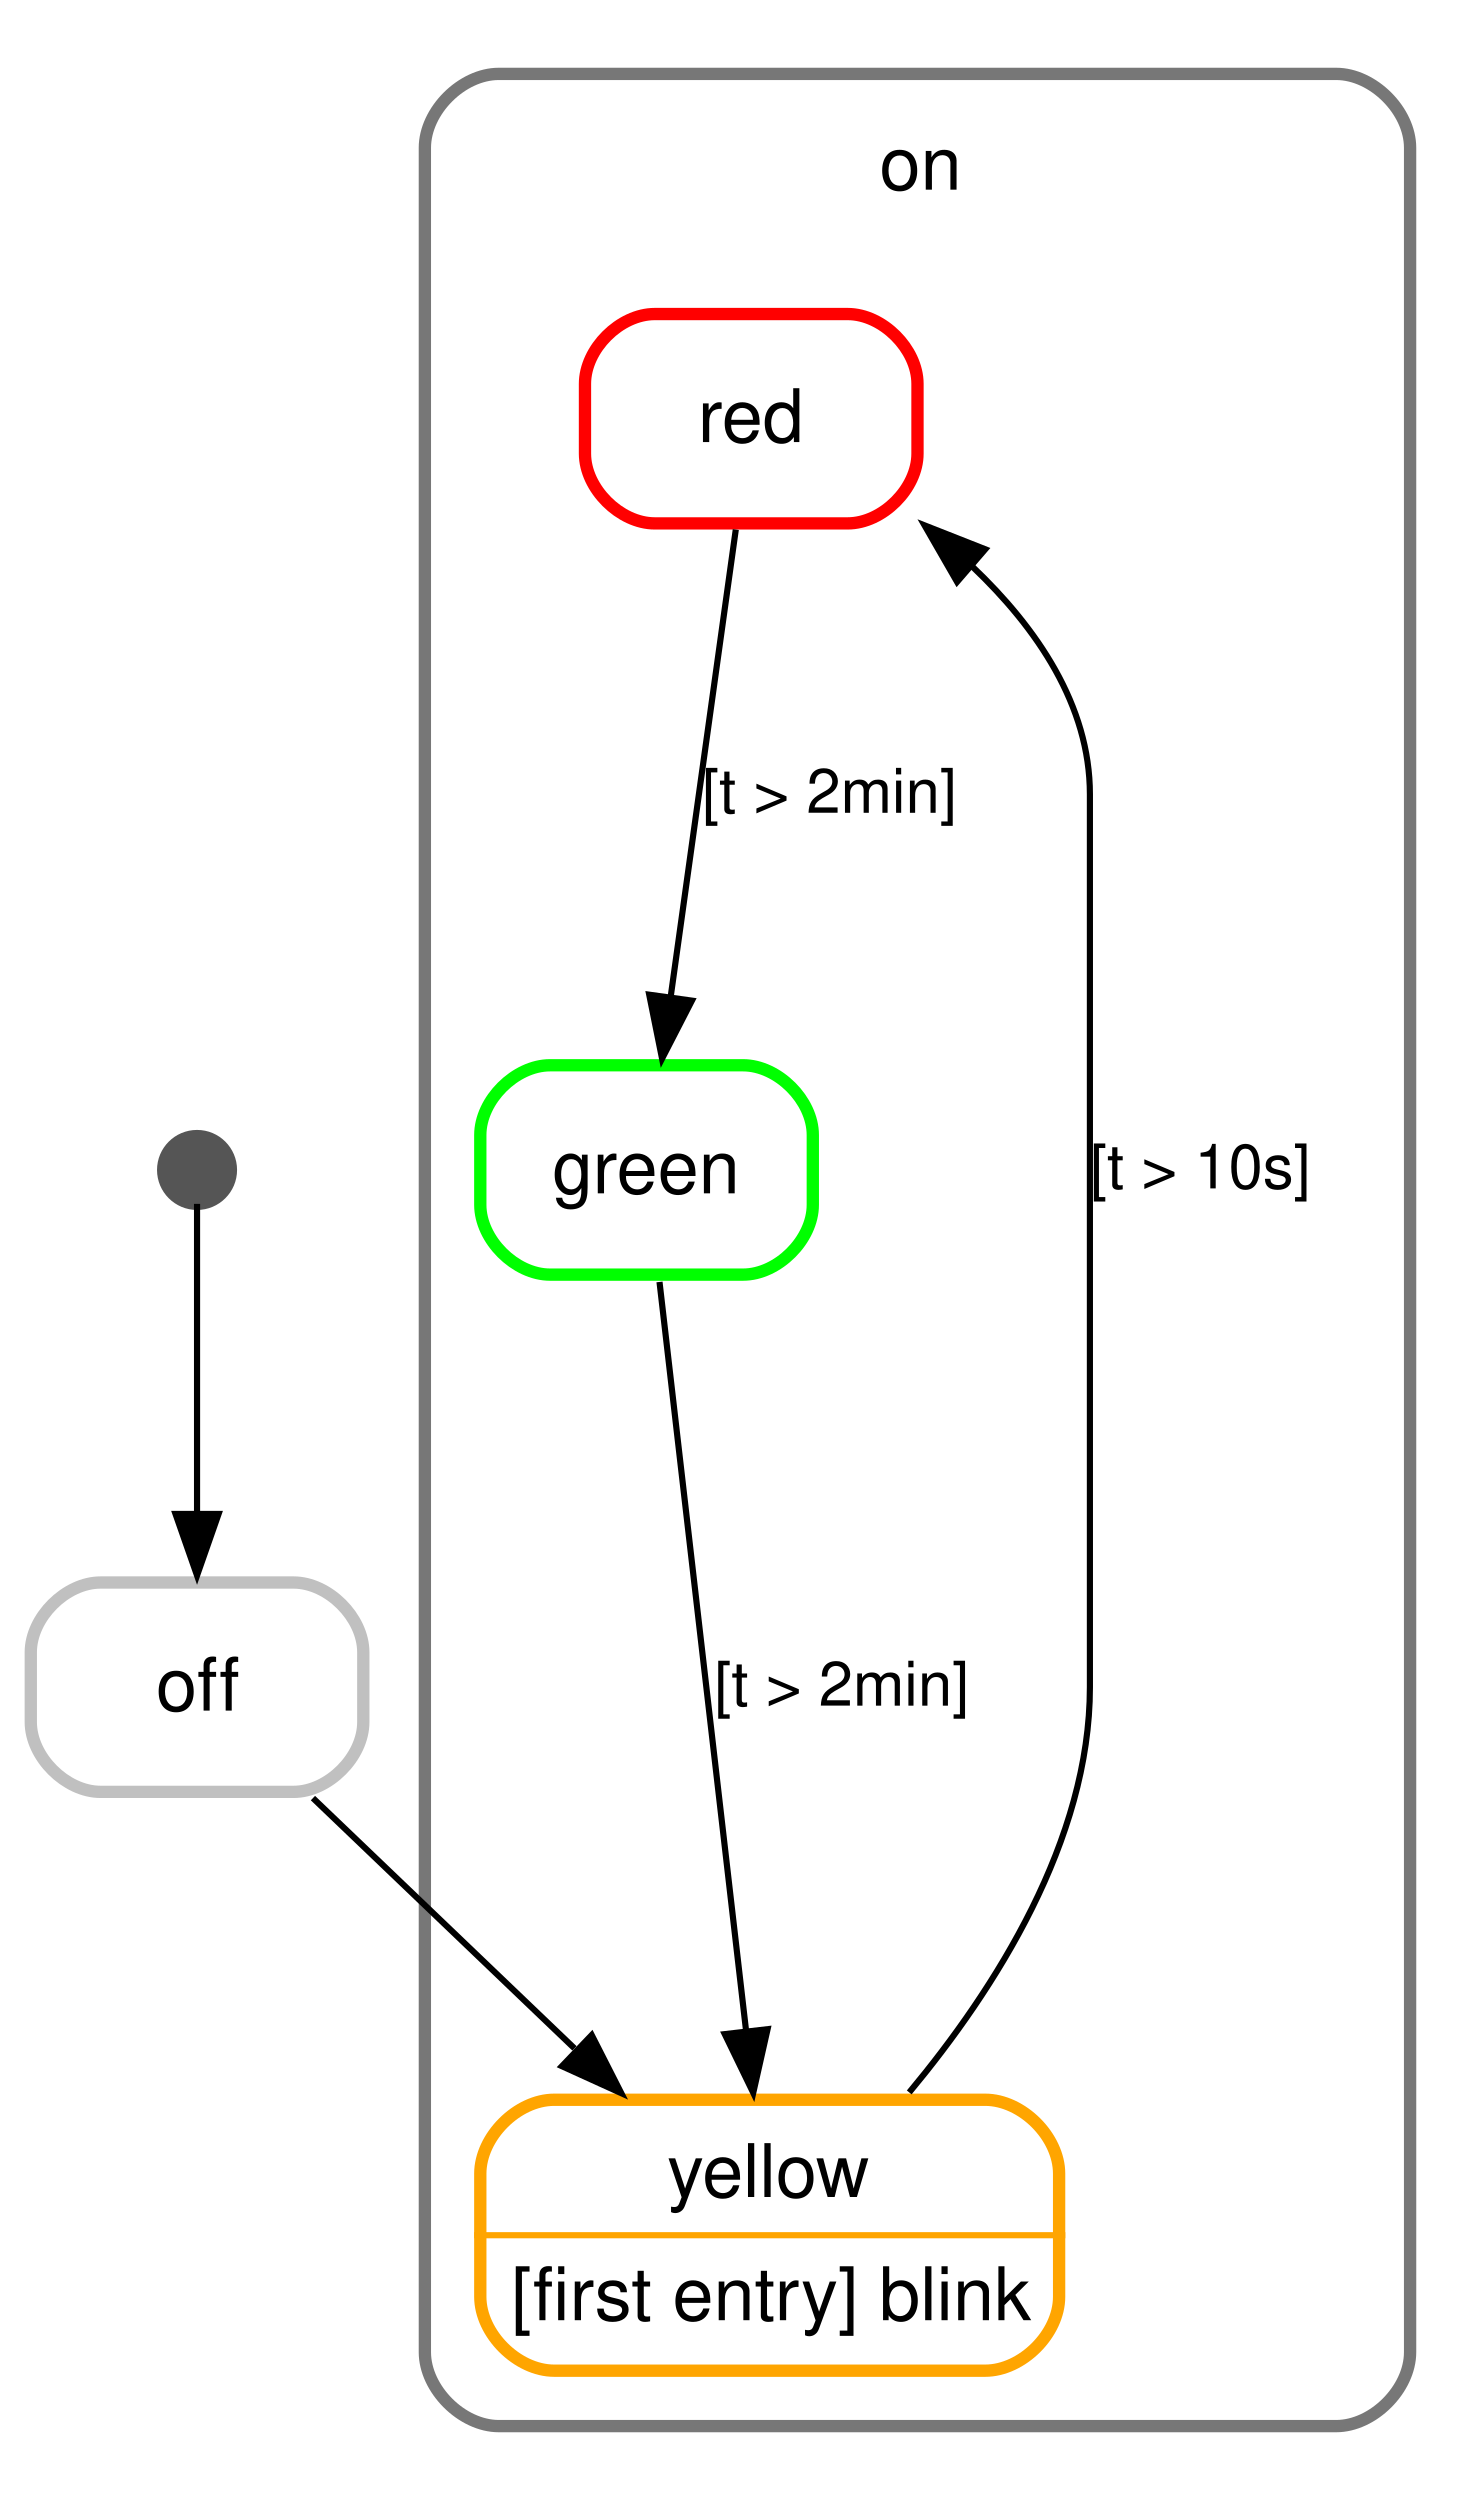
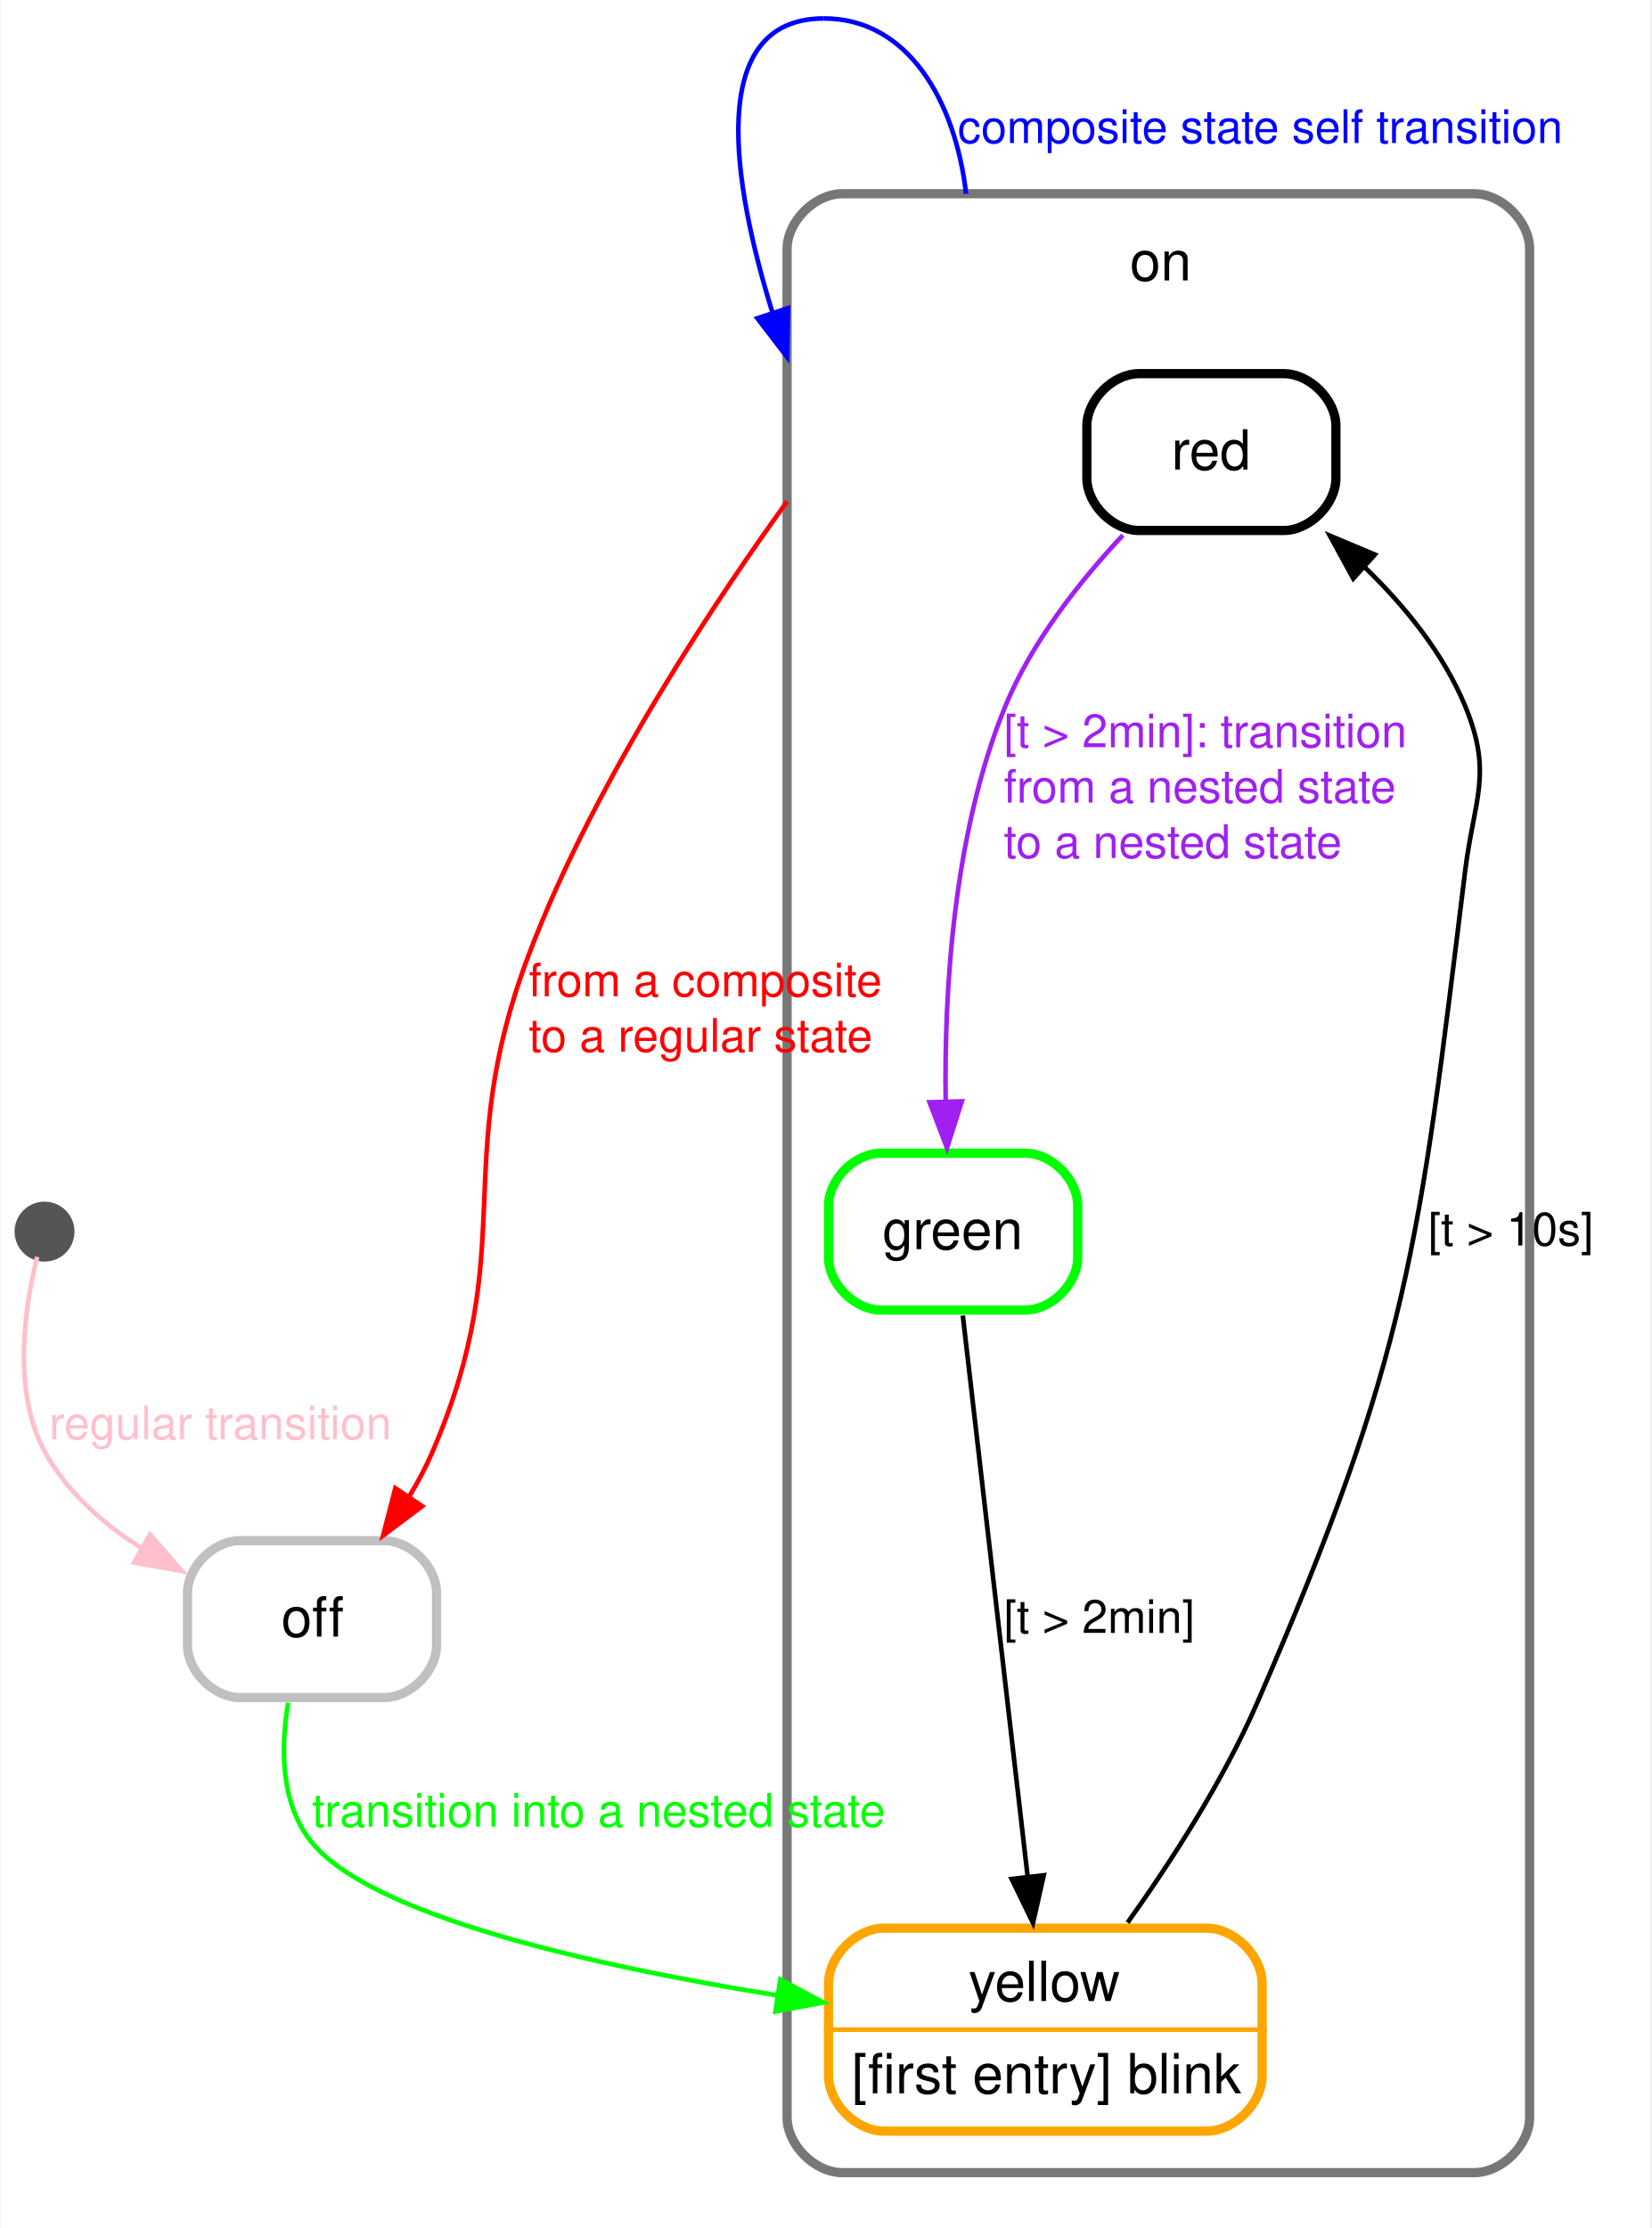
- <svg xmlns="http://www.w3.org/2000/svg" width="241pt" height="406pt" viewBox="0.00 0.00 241.00 406.00">
-   <g id="graph0" class="graph" transform="scale(1 1) rotate(0) translate(4 402)">
-     <polygon fill="#ffffff" stroke="transparent" points="-4,4 -4,-402 237,-402 237,4 -4,4" />
+ <svg xmlns="http://www.w3.org/2000/svg" width="358pt" height="483pt" viewBox="0.00 0.00 357.69 483.00">
+   <g id="graph0" class="graph" transform="scale(1 1) rotate(0) translate(4 479)">
+     <polygon fill="#ffffff" stroke="transparent" points="-4,4 -4,-479 353.689,-479 353.689,4 -4,4" />
    <g id="clust1" class="cluster">
-       <path fill="none" stroke="#777777" stroke-width="2" d="M77,-8C77,-8 213,-8 213,-8 219,-8 225,-14 225,-20 225,-20 225,-378 225,-378 225,-384 219,-390 213,-390 213,-390 77,-390 77,-390 71,-390 65,-384 65,-378 65,-378 65,-20 65,-20 65,-14 71,-8 77,-8" />
-       <text text-anchor="start" x="138.829" y="-371.2" font-family="Helvetica,sans-Serif" font-size="12.00" fill="#000000">on</text>
+       <path fill="none" stroke="#777777" stroke-width="2" d="M178.5,-8C178.5,-8 315.5,-8 315.5,-8 321.5,-8 327.5,-14 327.5,-20 327.5,-20 327.5,-425 327.5,-425 327.5,-431 321.5,-437 315.5,-437 315.5,-437 178.5,-437 178.5,-437 172.5,-437 166.5,-431 166.5,-425 166.5,-425 166.5,-20 166.5,-20 166.5,-14 172.5,-8 178.5,-8" />
+       <text text-anchor="start" x="240.829" y="-418.2" font-family="Helvetica,sans-Serif" font-size="12.00" fill="#000000">on</text>
    </g>
    <g id="node1" class="node">
-       <ellipse fill="#555555" stroke="#555555" stroke-width="2" cx="28" cy="-212" rx="5.5" ry="5.5" />
+       <ellipse fill="#555555" stroke="#555555" stroke-width="2" cx="5.5" cy="-212" rx="5.5" ry="5.5" />
    </g>
    <g id="node2" class="node">
-       <polygon fill="#ffffff" stroke="transparent" stroke-width="2" points="56,-146 0,-146 0,-110 56,-110 56,-146" />
-       <text text-anchor="start" x="21.33" y="-124.2" font-family="Helvetica,sans-Serif" font-size="12.00" fill="#000000">off</text>
-       <path fill="none" stroke="#c0c0c0" stroke-width="2" d="M12.333,-111C12.333,-111 43.667,-111 43.667,-111 49.333,-111 55,-116.667 55,-122.333 55,-122.333 55,-133.667 55,-133.667 55,-139.333 49.333,-145 43.667,-145 43.667,-145 12.333,-145 12.333,-145 6.667,-145 1,-139.333 1,-133.667 1,-133.667 1,-122.333 1,-122.333 1,-116.667 6.667,-111 12.333,-111" />
+       <polygon fill="#ffffff" stroke="transparent" stroke-width="2" points="91.5,-146 35.5,-146 35.5,-110 91.5,-110 91.5,-146" />
+       <text text-anchor="start" x="56.83" y="-124.2" font-family="Helvetica,sans-Serif" font-size="12.00" fill="#000000">off</text>
+       <path fill="none" stroke="#c0c0c0" stroke-width="2" d="M47.833,-111C47.833,-111 79.167,-111 79.167,-111 84.833,-111 90.5,-116.667 90.5,-122.333 90.5,-122.333 90.5,-133.667 90.5,-133.667 90.5,-139.333 84.833,-145 79.167,-145 79.167,-145 47.833,-145 47.833,-145 42.167,-145 36.5,-139.333 36.5,-133.667 36.5,-133.667 36.5,-122.333 36.5,-122.333 36.5,-116.667 42.167,-111 47.833,-111" />
    </g>
    <g id="edge1" class="edge">
-       <path fill="none" stroke="#000000" d="M28,-206.488C28,-196.42 28,-174.416 28,-156.262" />
-       <polygon fill="#000000" stroke="#000000" points="31.5,-156.136 28,-146.136 24.5,-156.136 31.5,-156.136" />
-       <text text-anchor="middle" x="29.39" y="-167" font-family="Helvetica,sans-Serif" font-size="10.00" fill="#000000"> </text>
+       <path fill="none" stroke="#ffc0cb" d="M3.921,-206.535C1.541,-197.155 -1.925,-177.681 5.71,-164 10.498,-155.42 18.27,-148.616 26.583,-143.34" />
+       <polygon fill="#ffc0cb" stroke="#ffc0cb" points="28.361,-146.356 35.34,-138.384 24.913,-140.264 28.361,-146.356" />
+       <text text-anchor="start" x="6.5" y="-167" font-family="Helvetica,sans-Serif" font-size="10.00" fill="#ffc0cb">regular transition   </text>
+     </g>
+     <g id="node6" class="node">
+       <polygon fill="#ffffff" stroke="transparent" stroke-width="2" points="270.5,-62 174.5,-62 174.5,-16 270.5,-16 270.5,-62" />
+       <text text-anchor="start" x="205.835" y="-45.2" font-family="Helvetica,sans-Serif" font-size="12.00" fill="#000000">yellow</text>
+       <text text-anchor="start" x="180.498" y="-25.2" font-family="Helvetica,sans-Serif" font-size="12.00" fill="#000000">[first entry] blink</text>
+       <polygon fill="#ffa500" stroke="#ffa500" points="174.5,-39 174.5,-39 270.5,-39 270.5,-39 174.5,-39" />
+       <path fill="none" stroke="#ffa500" stroke-width="2" d="M187.5,-17C187.5,-17 257.5,-17 257.5,-17 263.5,-17 269.5,-23 269.5,-29 269.5,-29 269.5,-49 269.5,-49 269.5,-55 263.5,-61 257.5,-61 257.5,-61 187.5,-61 187.5,-61 181.5,-61 175.5,-55 175.5,-49 175.5,-49 175.5,-29 175.5,-29 175.5,-23 181.5,-17 187.5,-17" />
+     </g>
+     <g id="edge2" class="edge">
+       <path fill="none" stroke="#00ff00" d="M58.328,-109.857C56.678,-100.056 56.686,-88.298 63.12,-80 75.668,-63.816 124.138,-52.901 164.366,-46.429" />
+       <polygon fill="#00ff00" stroke="#00ff00" points="165.042,-49.866 174.389,-44.878 163.972,-42.948 165.042,-49.866" />
+       <text text-anchor="start" x="63.5" y="-83" font-family="Helvetica,sans-Serif" font-size="10.00" fill="#00ff00">transition into a nested state   </text>
+     </g>
+     <g id="edge4" class="edge">
+       <path fill="none" stroke="#0000ff" d="M174.5,-475C148.547,-475 154.839,-438.725 163.329,-411.244" />
+       <polygon fill="#0000ff" stroke="#0000ff" points="166.701,-412.193 166.501,-401.6 160.051,-410.006 166.701,-412.193" />
+     </g>
+     <g id="edge5" class="edge">
+       <path fill="none" stroke="#ff0000" d="M166.504,-370.273C152.85,-351.416 125.101,-310.653 110.487,-272 93.194,-226.262 108.933,-208.87 89.5,-164 88.11,-160.79 86.395,-157.587 84.516,-154.489" />
+       <polygon fill="#ff0000" stroke="#ff0000" points="87.384,-152.482 78.912,-146.119 81.567,-156.376 87.384,-152.482" />
+       <text text-anchor="start" x="110.5" y="-263" font-family="Helvetica,sans-Serif" font-size="10.00" fill="#ff0000">from a composite   </text>
+       <text text-anchor="start" x="110.5" y="-251" font-family="Helvetica,sans-Serif" font-size="10.00" fill="#ff0000">to a regular state   </text>
+     </g>
+     <g id="edge3" class="edge">
+       <path fill="none" stroke="#0000ff" d="M205.318,-436.995C202.982,-457.143 192.709,-475 174.5,-475" />
+       <text text-anchor="start" x="203.5" y="-448" font-family="Helvetica,sans-Serif" font-size="10.00" fill="#0000ff">composite state self transition   </text>
    </g>
    <g id="node5" class="node">
-       <polygon fill="#ffffff" stroke="transparent" stroke-width="2" points="169,-62 73,-62 73,-16 169,-16 169,-62" />
-       <text text-anchor="start" x="104.335" y="-45.2" font-family="Helvetica,sans-Serif" font-size="12.00" fill="#000000">yellow</text>
-       <text text-anchor="start" x="78.998" y="-25.2" font-family="Helvetica,sans-Serif" font-size="12.00" fill="#000000">[first entry] blink</text>
-       <polygon fill="#ffa500" stroke="#ffa500" points="73,-39 73,-39 169,-39 169,-39 73,-39" />
-       <path fill="none" stroke="#ffa500" stroke-width="2" d="M86,-17C86,-17 156,-17 156,-17 162,-17 168,-23 168,-29 168,-29 168,-49 168,-49 168,-55 162,-61 156,-61 156,-61 86,-61 86,-61 80,-61 74,-55 74,-49 74,-49 74,-29 74,-29 74,-23 80,-17 86,-17" />
+       <polygon fill="#ffffff" stroke="transparent" stroke-width="2" points="286.5,-399 230.5,-399 230.5,-363 286.5,-363 286.5,-399" />
+       <text text-anchor="start" x="249.832" y="-377.2" font-family="Helvetica,sans-Serif" font-size="12.00" fill="#000000">red</text>
+       <path fill="none" stroke="#000000" stroke-width="2" d="M242.833,-364C242.833,-364 274.167,-364 274.167,-364 279.833,-364 285.5,-369.667 285.5,-375.333 285.5,-375.333 285.5,-386.667 285.5,-386.667 285.5,-392.333 279.833,-398 274.167,-398 274.167,-398 242.833,-398 242.833,-398 237.167,-398 231.5,-392.333 231.5,-386.667 231.5,-386.667 231.5,-375.333 231.5,-375.333 231.5,-369.667 237.167,-364 242.833,-364" />
    </g>
-     <g id="edge2" class="edge">
-       <path fill="none" stroke="#000000" d="M46.82,-109.99C59.001,-98.332 75.166,-82.862 89.296,-69.34" />
-       <polygon fill="#000000" stroke="#000000" points="92.094,-71.507 96.899,-62.064 87.254,-66.45 92.094,-71.507" />
-       <text text-anchor="middle" x="78.389" y="-83" font-family="Helvetica,sans-Serif" font-size="10.00" fill="#000000"> </text>
+     <g id="node7" class="node">
+       <polygon fill="#ffffff" stroke="transparent" stroke-width="2" points="230.5,-230 174.5,-230 174.5,-194 230.5,-194 230.5,-230" />
+       <text text-anchor="start" x="187.161" y="-208.2" font-family="Helvetica,sans-Serif" font-size="12.00" fill="#000000">green</text>
+       <path fill="none" stroke="#00ff00" stroke-width="2" d="M186.833,-195C186.833,-195 218.167,-195 218.167,-195 223.833,-195 229.5,-200.667 229.5,-206.333 229.5,-206.333 229.5,-217.667 229.5,-217.667 229.5,-223.333 223.833,-229 218.167,-229 218.167,-229 186.833,-229 186.833,-229 181.167,-229 175.5,-223.333 175.5,-217.667 175.5,-217.667 175.5,-206.333 175.5,-206.333 175.5,-200.667 181.167,-195 186.833,-195" />
    </g>
-     <g id="node4" class="node">
-       <polygon fill="#ffffff" stroke="transparent" stroke-width="2" points="146,-352 90,-352 90,-316 146,-316 146,-352" />
-       <text text-anchor="start" x="109.332" y="-330.2" font-family="Helvetica,sans-Serif" font-size="12.00" fill="#000000">red</text>
-       <path fill="none" stroke="#ff0000" stroke-width="2" d="M102.333,-317C102.333,-317 133.667,-317 133.667,-317 139.333,-317 145,-322.667 145,-328.333 145,-328.333 145,-339.667 145,-339.667 145,-345.333 139.333,-351 133.667,-351 133.667,-351 102.333,-351 102.333,-351 96.667,-351 91,-345.333 91,-339.667 91,-339.667 91,-328.333 91,-328.333 91,-322.667 96.667,-317 102.333,-317" />
+     <g id="edge6" class="edge">
+       <path fill="none" stroke="#a020f0" d="M239.309,-362.971C229.981,-353.014 219.577,-339.873 213.865,-326 202.505,-298.408 200.557,-264.004 200.89,-240.249" />
+       <polygon fill="#a020f0" stroke="#a020f0" points="204.392,-240.242 201.178,-230.146 197.394,-240.042 204.392,-240.242" />
+       <text text-anchor="start" x="213.5" y="-317" font-family="Helvetica,sans-Serif" font-size="10.00" fill="#a020f0">[t &gt; 2min]: transition    </text>
+       <text text-anchor="start" x="213.5" y="-305" font-family="Helvetica,sans-Serif" font-size="10.00" fill="#a020f0">from a nested state   </text>
+       <text text-anchor="start" x="213.5" y="-293" font-family="Helvetica,sans-Serif" font-size="10.00" fill="#a020f0">to a nested state   </text>
    </g>
-     <g id="node6" class="node">
-       <polygon fill="#ffffff" stroke="transparent" stroke-width="2" points="129,-230 73,-230 73,-194 129,-194 129,-230" />
-       <text text-anchor="start" x="85.661" y="-208.2" font-family="Helvetica,sans-Serif" font-size="12.00" fill="#000000">green</text>
-       <path fill="none" stroke="#00ff00" stroke-width="2" d="M85.333,-195C85.333,-195 116.667,-195 116.667,-195 122.333,-195 128,-200.667 128,-206.333 128,-206.333 128,-217.667 128,-217.667 128,-223.333 122.333,-229 116.667,-229 116.667,-229 85.333,-229 85.333,-229 79.667,-229 74,-223.333 74,-217.667 74,-217.667 74,-206.333 74,-206.333 74,-200.667 79.667,-195 85.333,-195" />
+     <g id="edge8" class="edge">
+       <path fill="none" stroke="#000000" d="M240.333,-62.202C249.866,-75.562 261.124,-93.027 268.5,-110 301.365,-185.63 303.425,-208.156 313.5,-290 315.455,-305.88 319.623,-311.218 313.5,-326 308.776,-337.404 300.414,-347.676 291.614,-356.171" />
+       <polygon fill="#000000" stroke="#000000" points="289.266,-353.575 284.189,-362.874 293.957,-358.771 289.266,-353.575" />
+       <text text-anchor="start" x="305.5" y="-209" font-family="Helvetica,sans-Serif" font-size="10.00" fill="#000000">[t &gt; 10s]   </text>
    </g>
-     <g id="edge3" class="edge">
-       <path fill="none" stroke="#000000" d="M115.492,-315.998C112.704,-295.996 108.168,-263.443 104.913,-240.083" />
-       <polygon fill="#000000" stroke="#000000" points="108.365,-239.497 103.519,-230.075 101.432,-240.463 108.365,-239.497" />
-       <text text-anchor="start" x="110" y="-270" font-family="Helvetica,sans-Serif" font-size="10.00" fill="#000000">[t &gt; 2min]   </text>
-     </g>
-     <g id="edge5" class="edge">
-       <path fill="none" stroke="#000000" d="M143.657,-62.191C157.67,-79.025 173,-103.125 173,-128 173,-273 173,-273 173,-273 173,-287.458 164.373,-300.032 153.952,-309.946" />
-       <polygon fill="#000000" stroke="#000000" points="151.428,-307.501 146.144,-316.685 156.002,-312.8 151.428,-307.501" />
-       <text text-anchor="start" x="173" y="-209" font-family="Helvetica,sans-Serif" font-size="10.00" fill="#000000">[t &gt; 10s]   </text>
-     </g>
-     <g id="edge4" class="edge">
-       <path fill="none" stroke="#000000" d="M103.103,-193.813C106.434,-164.993 112.977,-108.397 117.162,-72.202" />
-       <polygon fill="#000000" stroke="#000000" points="120.655,-72.462 118.326,-62.126 113.701,-71.658 120.655,-72.462" />
-       <text text-anchor="start" x="112" y="-125" font-family="Helvetica,sans-Serif" font-size="10.00" fill="#000000">[t &gt; 2min]   </text>
+     <g id="edge7" class="edge">
+       <path fill="none" stroke="#000000" d="M204.602,-193.813C207.934,-164.993 214.477,-108.397 218.662,-72.202" />
+       <polygon fill="#000000" stroke="#000000" points="222.155,-72.462 219.827,-62.126 215.201,-71.658 222.155,-72.462" />
+       <text text-anchor="start" x="213.5" y="-125" font-family="Helvetica,sans-Serif" font-size="10.00" fill="#000000">[t &gt; 2min]   </text>
    </g>
  </g>
</svg>
